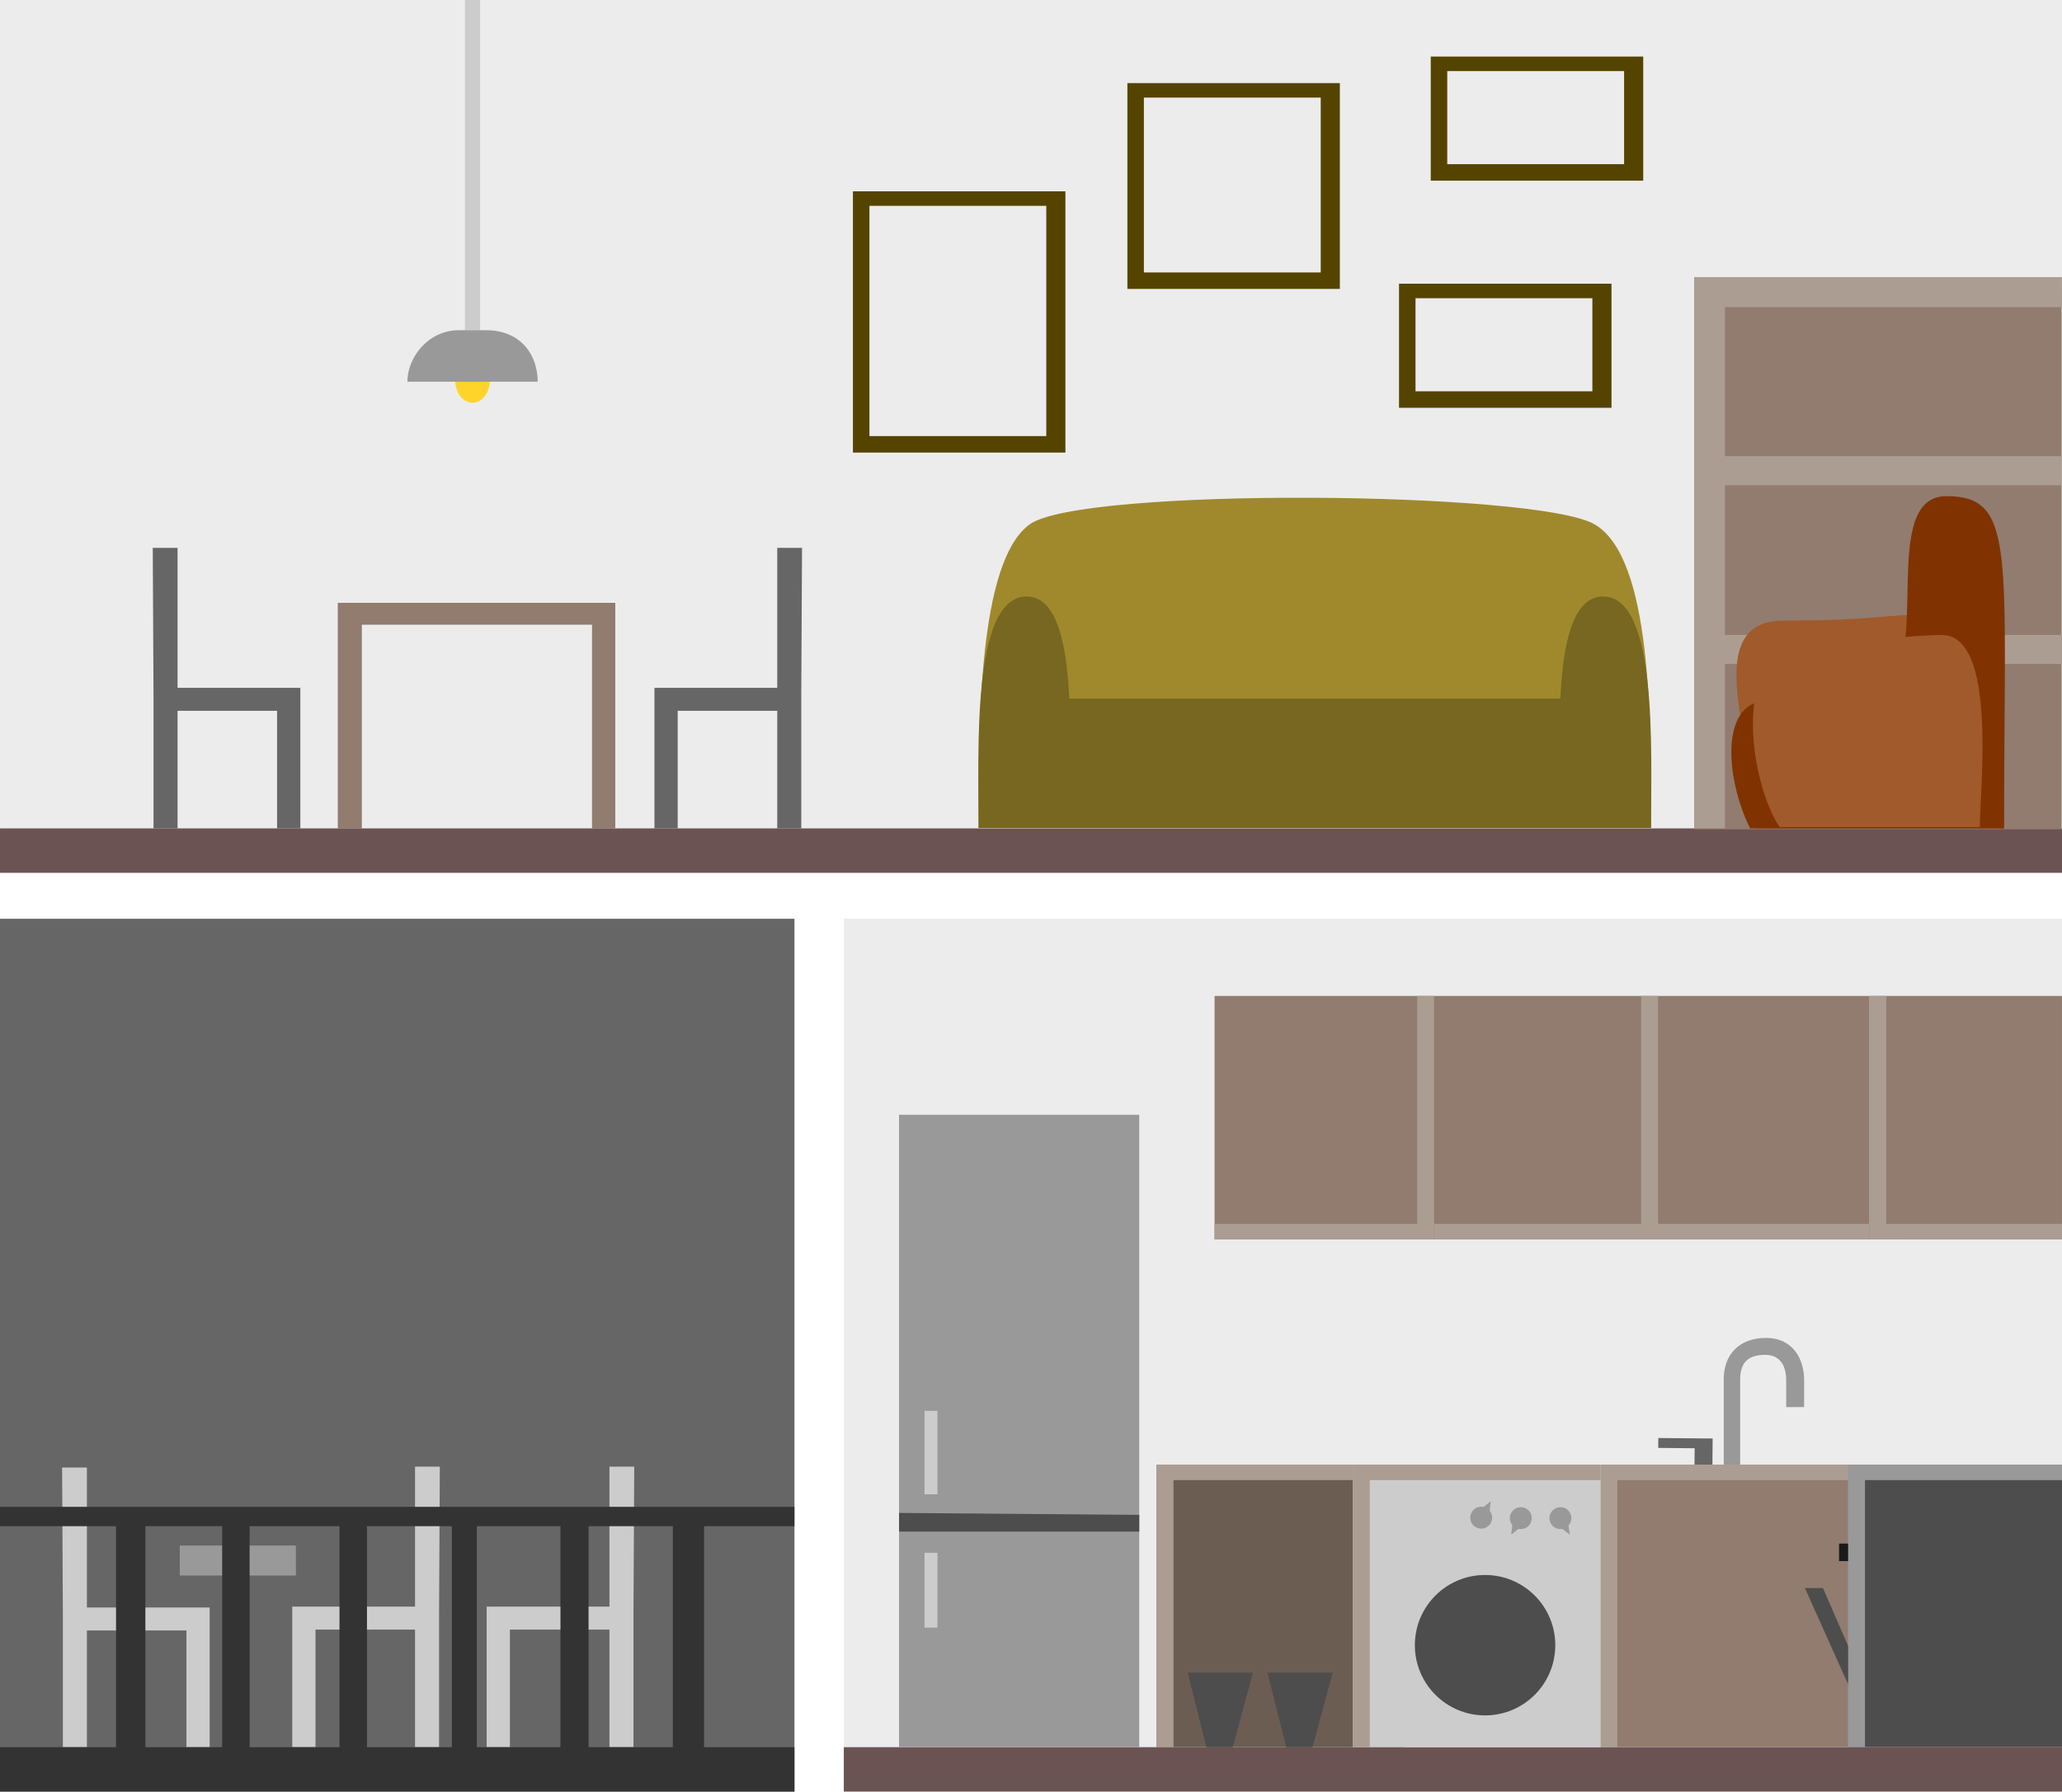
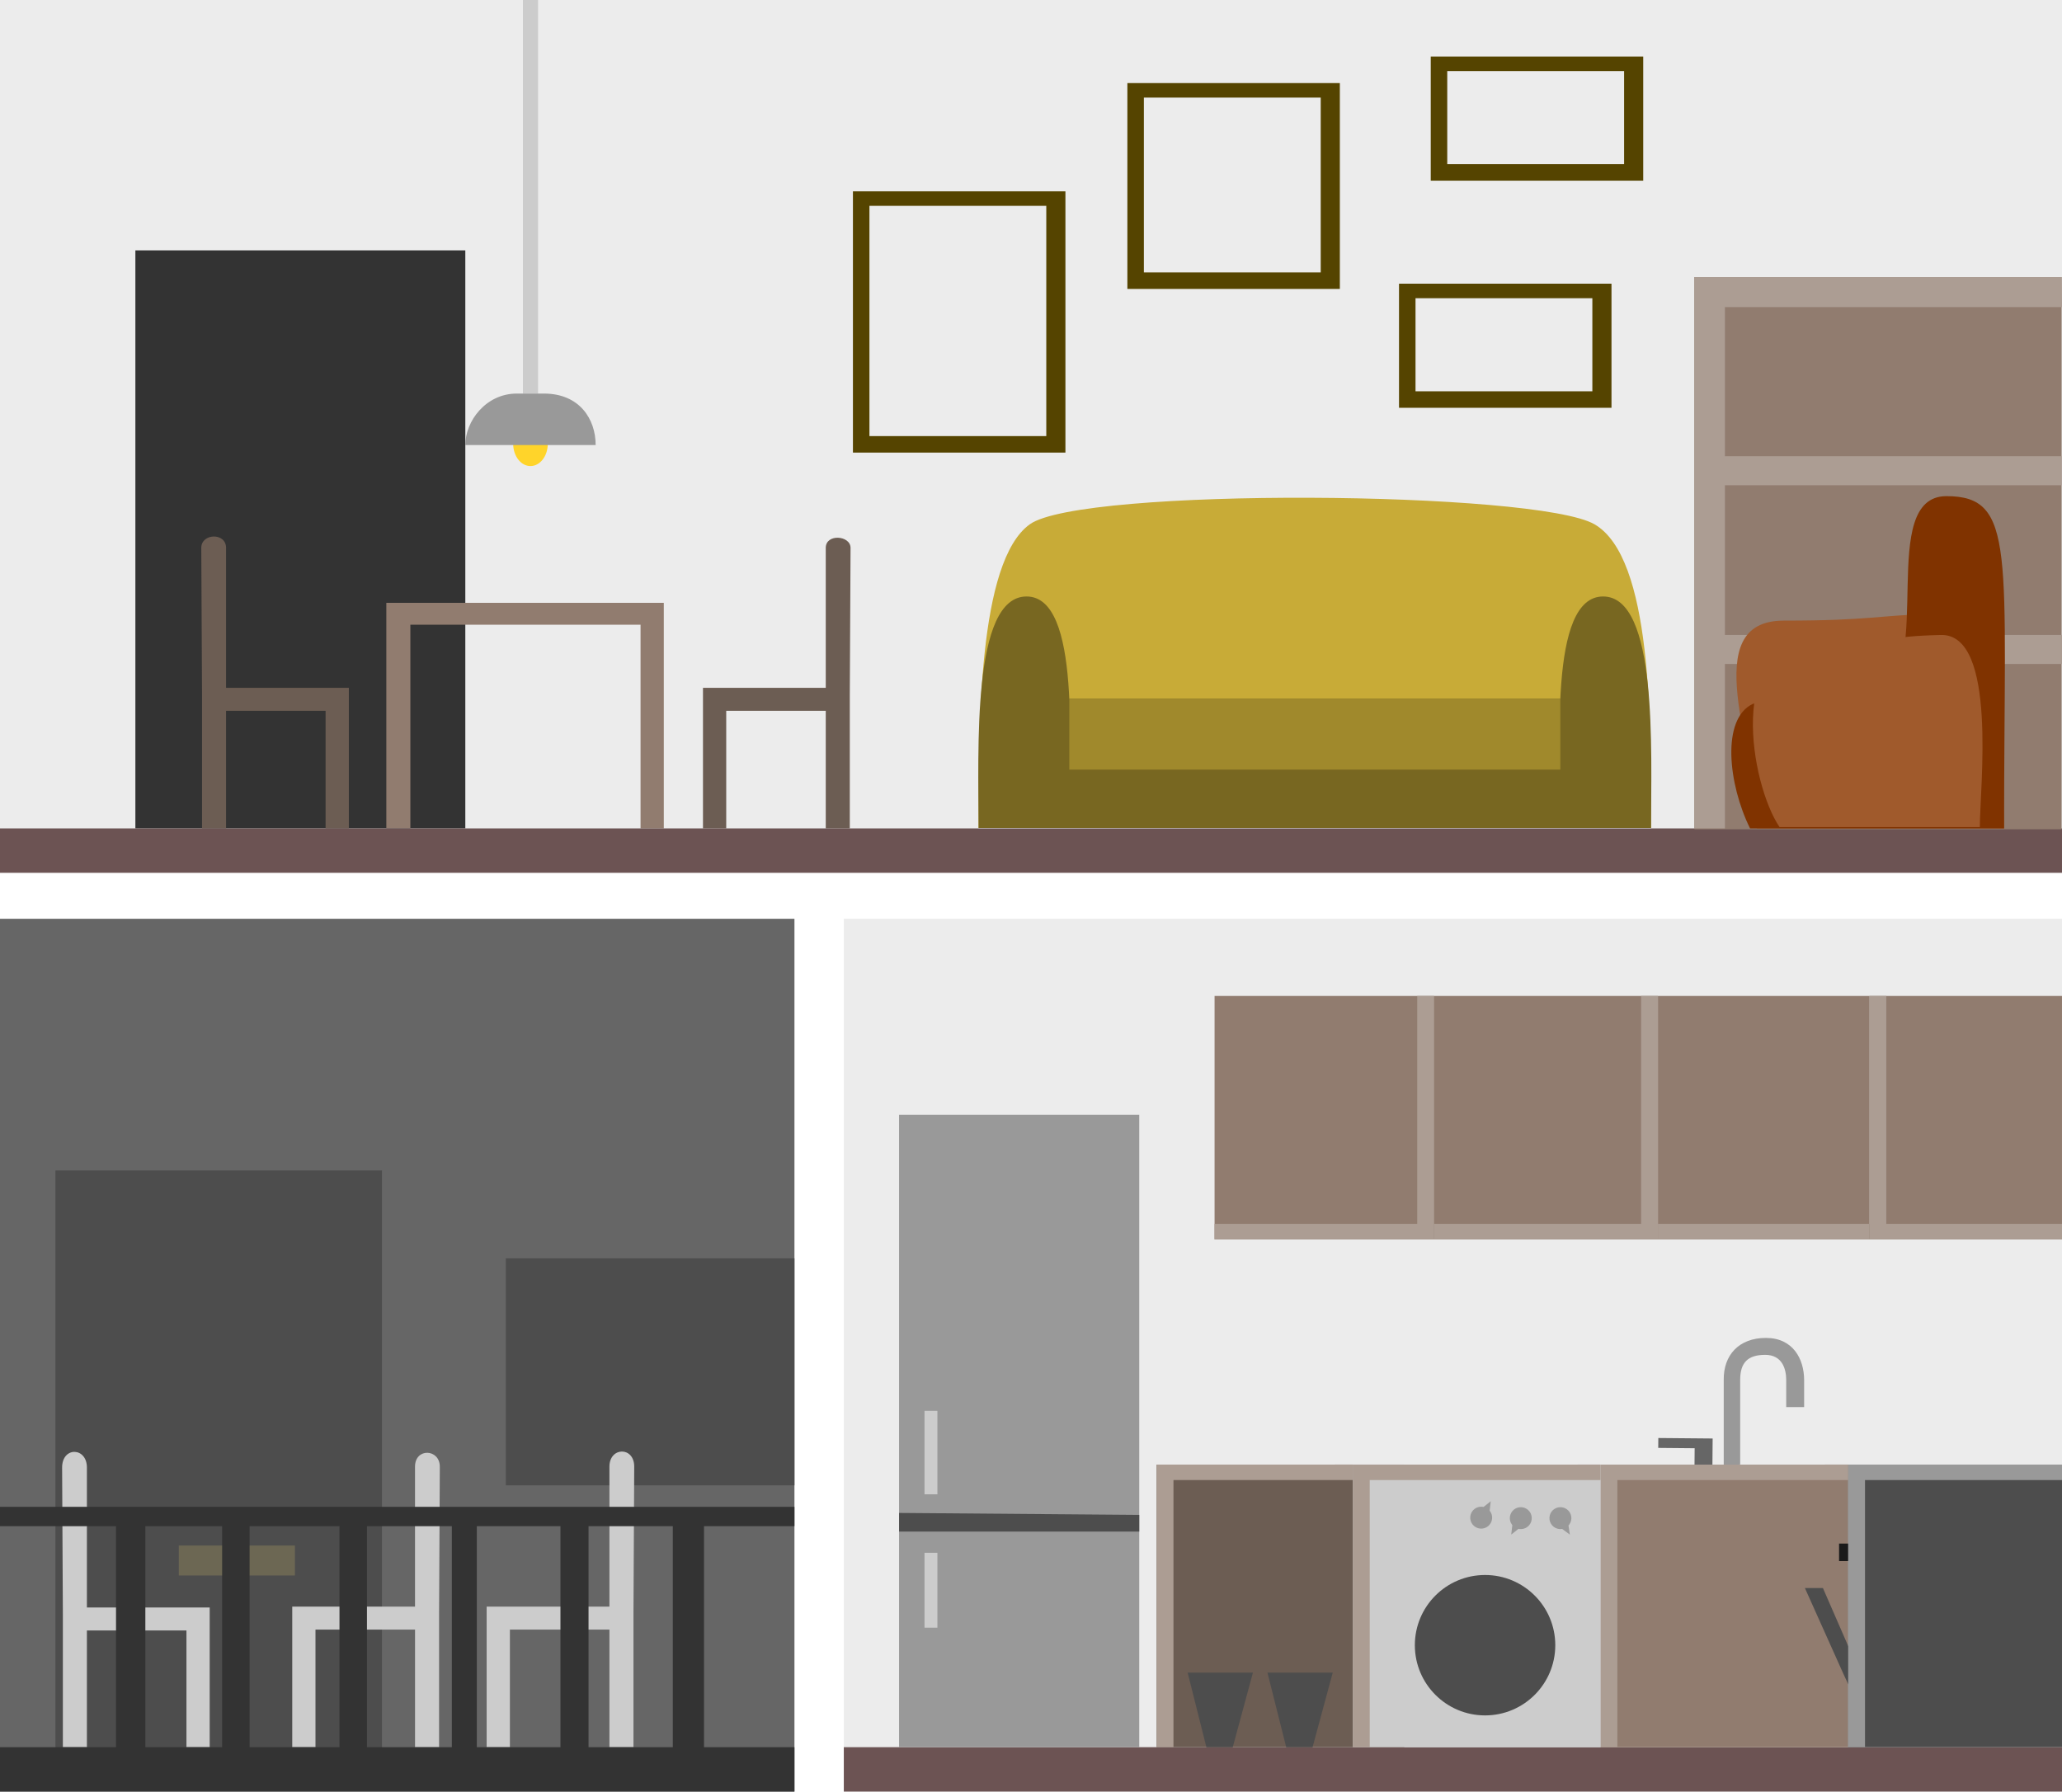
<svg xmlns="http://www.w3.org/2000/svg" width="463.933" height="403.157" viewBox="0 0 122.749 106.669" version="1.1" id="svg8">
  <defs id="defs2" />
-   <g id="layer2" style="display:inline" transform="translate(-3.4144,-7.217529)" />
  <g id="layer1" transform="translate(-3.4144,-7.217521)">
    <g transform="matrix(1.152466,0,0,1.152466,-78.9707,3.326696)" id="g1691-94-2" />
-     <g id="g10082" transform="translate(-505.4613,-27.74467)">
-       <rect y="89.665" x="508.876" height="51.965" width="47.293" id="rect1325-0-3" style="display:inline;opacity:1;fill:#666666;fill-opacity:1;stroke:none;stroke-width:0.618;stroke-miterlimit:4;stroke-dasharray:none;stroke-opacity:1" transform="translate(0,-8.392334e-6)" />
-       <path id="path1372-5-5-0-9" d="m 535.013,131.063 v 7.925 0 h -1.431 v -7.002 h -5.925 v 7.002 h -1.384 v -8.371 h 7.309 v -8.332 h 1.476 z" style="fill:#cccccc;fill-opacity:1;stroke:none;stroke-width:0.165px;stroke-linecap:butt;stroke-linejoin:miter;stroke-opacity:1" />
-       <path id="path1372-5-5-0" d="m 512.618,131.116 v 7.872 0 h 1.431 v -6.95 h 5.925 v 6.95 h 1.384 v -8.318 h -7.309 v -8.332 h -1.476 z" style="fill:#cccccc;fill-opacity:1;stroke:none;stroke-width:0.165px;stroke-linecap:butt;stroke-linejoin:miter;stroke-opacity:1" />
-       <path id="path1372-5-5-0-9-2" d="m 546.586,131.063 v 7.925 0 h -1.431 v -7.002 h -5.925 v 7.002 h -1.384 v -8.371 h 7.309 v -8.332 h 1.476 z" style="fill:#cccccc;fill-opacity:1;stroke:none;stroke-width:0.165px;stroke-linecap:butt;stroke-linejoin:miter;stroke-opacity:1" />
-       <rect y="126.982" x="519.576" height="1.784" width="6.912" id="rect2433" style="opacity:1;fill:#999999;fill-opacity:1;stroke:none;stroke-width:0.846;stroke-miterlimit:4;stroke-dasharray:none;stroke-opacity:1" />
-       <path id="path2410" d="m 508.876,124.678 v 1.152 h 6.907 l -2e-5,13.158 h -6.907 l 5e-5,2.643 h 47.293 l -5e-5,-2.643 h -5.383 l 2e-5,-13.158 h 5.383 v -1.152 z m 8.653,1.152 h 4.571 l -2e-5,13.158 h -4.571 z m 6.206,0 h 5.351 l -2e-5,13.158 h -5.351 z m 13.526,0 h 4.979 l -3e-5,13.158 h -4.979 z m -6.54,0 h 5.053 l -2e-5,13.158 h -5.053 z m 13.191,0 h 5.016 l -2e-5,13.158 h -5.016 z" style="fill:#333333;stroke:none;stroke-width:0.21px;stroke-linecap:butt;stroke-linejoin:miter;stroke-opacity:1" />
+     <rect style="display:inline;opacity:1;fill:#666666;fill-opacity:1;stroke:none;stroke-width:0.618;stroke-miterlimit:4;stroke-dasharray:none;stroke-opacity:1" id="rect1325-0-3" width="47.293" height="51.965" x="3.414" y="61.921" />
+     <rect style="opacity:1;fill:#4d4d4d;fill-opacity:1;stroke:none;stroke-width:0.624;stroke-miterlimit:4;stroke-dasharray:none;stroke-opacity:1" id="rect909-6-7" width="17.181" height="13.518" x="33.527" y="82.137" />
+     <rect style="opacity:1;fill:#4d4d4d;fill-opacity:1;stroke:none;stroke-width:1.06;stroke-miterlimit:4;stroke-dasharray:none;stroke-opacity:1" id="rect909-6" width="19.439" height="34.416" x="6.714" y="76.906" />
+     <path style="fill:#cccccc;fill-opacity:1;stroke:none;stroke-width:0.165px;stroke-linecap:butt;stroke-linejoin:miter;stroke-opacity:1" d="m 29.552,103.318 v 7.925 0 h -1.431 v -7.002 H 22.195 v 7.002 h -1.384 v -8.371 h 7.309 v -8.332 c 0,-1.135 1.476,-1.065 1.476,0 z" id="path1372-5-5-0-9" />
+     <path style="fill:#cccccc;fill-opacity:1;stroke:none;stroke-width:0.165px;stroke-linecap:butt;stroke-linejoin:miter;stroke-opacity:1" d="m 7.157,103.371 v 7.872 0 h 1.431 v -6.95 h 5.925 v 6.95 h 1.384 v -8.318 H 8.588 v -8.332 c 0,-1.223 -1.476,-1.262 -1.476,0 z" id="path1372-5-5-0" />
+     <path style="fill:#cccccc;fill-opacity:1;stroke:none;stroke-width:0.165px;stroke-linecap:butt;stroke-linejoin:miter;stroke-opacity:1" d="m 41.124,103.318 v 7.925 0 H 39.693 v -7.002 h -5.925 v 7.002 h -1.384 v -8.371 H 39.693 v -8.332 c 0,-1.182 1.476,-1.216 1.476,0 z" id="path1372-5-5-0-9-2" />
+     <rect style="opacity:1;fill:#6c6753;fill-opacity:1;stroke:none;stroke-width:0.846;stroke-miterlimit:4;stroke-dasharray:none;stroke-opacity:1" id="rect2433" width="6.912" height="1.784" x="14.059" y="99.237" />
+     <path style="fill:#333333;stroke:none;stroke-width:0.21px;stroke-linecap:butt;stroke-linejoin:miter;stroke-opacity:1" d="m 3.414,96.933 v 1.152 h 6.907 l -2e-5,13.158 H 3.414 l 5e-5,2.643 h 47.293 l -5e-5,-2.643 h -5.383 l 2e-5,-13.158 h 5.383 v -1.152 z m 8.653,1.152 h 4.571 l -2e-5,13.158 h -4.571 z m 6.206,0 h 5.351 l -2e-5,13.158 h -5.351 z m 13.526,0 h 4.979 l -3e-5,13.158 h -4.979 z m -6.54,0 h 5.053 l -2e-5,13.158 h -5.053 z m 13.191,0 h 5.016 l -2e-5,13.158 h -5.016 z" id="path2410" />
+     <rect style="display:inline;opacity:1;fill:#ececec;fill-opacity:1;stroke:none;stroke-width:0.766;stroke-miterlimit:4;stroke-dasharray:none;stroke-opacity:1" id="rect1325" width="72.518" height="51.965" x="53.646" y="61.921" />
+     <path style="opacity:1;fill:#6c5353;fill-opacity:1;stroke:none;stroke-width:0.846;stroke-miterlimit:4;stroke-dasharray:none;stroke-opacity:1" d="m 53.646,111.243 h 72.518 l 3e-5,2.643 h -72.518 z" id="rect2435" />
+     <path id="path1454" d="m 105.352,94.566 0.015,-1.702 -3.234,-0.029 -0.006,0.589 2.169,0.02 -0.01,1.113 z" style="fill:#666666;fill-opacity:1;stroke:none;stroke-width:0.165px;stroke-linecap:butt;stroke-linejoin:miter;stroke-opacity:1" />
+     <path style="fill:#999999;fill-opacity:1;stroke:none;stroke-width:0.165px;stroke-linecap:butt;stroke-linejoin:miter;stroke-opacity:1" d="M 71.233,111.243 V 73.589 H 56.935 v 37.654 z" id="path1588" />
+     <path style="opacity:1;fill:#6c5d53;fill-opacity:1;stroke:none;stroke-width:0.665;stroke-miterlimit:4;stroke-dasharray:none;stroke-opacity:1" d="m 72.269,94.418 v 16.825 H 87.01 V 94.418 Z" id="rect1327-3-6-7-3" />
+     <path style="opacity:1;fill:#917c6f;fill-opacity:1;stroke:none;stroke-width:0.665;stroke-miterlimit:4;stroke-dasharray:none;stroke-opacity:1" d="m 98.694,94.418 v 16.825 h 14.741 V 94.418 Z" id="rect1327-3-6" />
+     <path style="opacity:1;fill:#1a1a1a;fill-opacity:1;stroke:none;stroke-width:0.665;stroke-miterlimit:4;stroke-dasharray:none;stroke-opacity:1" d="m 112.892,99.12 h 1.085 v 1.043 h -1.085 z" id="rect1333" />
+     <path style="opacity:1;fill:#4d4d4d;fill-opacity:1;stroke:none;stroke-width:0.665;stroke-miterlimit:4;stroke-dasharray:none;stroke-opacity:1" d="m 113.435,94.418 v 11.924 1.475 3.425 h 12.729 V 94.418 Z" id="rect1327-3" />
+     <path style="fill:#ac9d93;fill-opacity:1;stroke:none;stroke-width:0.165px;stroke-linecap:butt;stroke-linejoin:miter;stroke-opacity:1" d="m 98.694,94.418 v 16.825 0 h 1.001 V 95.34 h 13.741 v -0.923 z" id="path1372" />
+     <path style="opacity:1;fill:#cccccc;fill-opacity:1;stroke:none;stroke-width:0.665;stroke-miterlimit:4;stroke-dasharray:none;stroke-opacity:1" d="m 83.952,94.418 v 16.825 H 98.694 V 94.418 Z" id="rect1327-3-6-7" />
+     <path style="fill:#ac9d93;fill-opacity:1;stroke:none;stroke-width:0.165px;stroke-linecap:butt;stroke-linejoin:miter;stroke-opacity:1" d="m 83.952,94.418 v 16.825 0 h 1.001 V 95.34 h 13.741 v -0.923 z" id="path1372-5" />
+     <path style="fill:#ac9d93;stroke:none;stroke-width:0.165px;stroke-linecap:butt;stroke-linejoin:miter;stroke-opacity:1" d="m 72.269,94.418 v 16.825 0 h 1.001 V 95.34 h 10.683 v -0.923 z" id="path1372-5-5" />
+     <path style="fill:#999999;fill-opacity:1;stroke:none;stroke-width:0.165px;stroke-linecap:butt;stroke-linejoin:miter;stroke-opacity:1" d="m 106.027,94.418 v -5.029 c -0.026,-1.489 0.903,-2.513 2.513,-2.513 1.61,0 2.273,1.255 2.273,2.511 v 1.609 h -1.067 v -1.624 c 0,-0.609 -0.217,-1.488 -1.25,-1.488 -1.034,0 -1.49,0.46 -1.49,1.49 v 5.043 z" id="path1437" />
+     <path style="fill:#4d4d4d;fill-opacity:1;stroke:none;stroke-width:0.165px;stroke-linecap:butt;stroke-linejoin:miter;stroke-opacity:1" d="m 75.23,111.243 h 1.57 l 1.2,-4.437 h -3.886 z" id="path1590" />
+     <path style="fill:#4d4d4d;fill-opacity:1;stroke:none;stroke-width:0.165px;stroke-linecap:butt;stroke-linejoin:miter;stroke-opacity:1" d="m 79.981,111.243 h 1.57 l 1.2,-4.437 h -3.886 z" id="path1590-7" />
+     <path style="fill:#4d4d4d;fill-opacity:1;stroke:none;stroke-width:0.165px;stroke-linecap:butt;stroke-linejoin:miter;stroke-opacity:1" d="m 56.935,97.296 v 1.11 h 14.299 v -0.994 z" id="path1624" />
+     <path style="fill:#cccccc;fill-opacity:1;stroke:none;stroke-width:0.165px;stroke-linecap:butt;stroke-linejoin:miter;stroke-opacity:1" d="m 58.449,91.217 v 4.969 h 0.769 v -4.969 z" id="path1624-6" />
+     <path style="fill:#cccccc;fill-opacity:1;stroke:none;stroke-width:0.165px;stroke-linecap:butt;stroke-linejoin:miter;stroke-opacity:1" d="m 58.449,99.67 v 4.458 h 0.769 v -4.458 z" id="path1624-6-1" />
+     <path style="opacity:1;fill:#4d4d4d;fill-opacity:1;stroke:none;stroke-width:0.13;stroke-miterlimit:4;stroke-dasharray:none;stroke-opacity:1" d="m 110.858,101.767 2.283,5.09 0.351,0.755 0.815,1.753 0.777,-0.361 -3.153,-7.237 z" id="rect1327-3-4" />
+     <path style="fill:#999999;fill-opacity:1;stroke:none;stroke-width:0.165px;stroke-linecap:butt;stroke-linejoin:miter;stroke-opacity:1" d="m 113.435,94.418 v 16.825 0 h 1.001 V 95.34 h 11.728 v -0.923 z" id="path1372-6" />
+     <path style="opacity:1;fill:#917c6f;fill-opacity:1;stroke:none;stroke-width:0.665;stroke-miterlimit:4;stroke-dasharray:none;stroke-opacity:1" d="M 88.781,81.007 V 66.515 H 75.717 V 81.007 Z" id="rect1327-3-6-7-9" />
+     <path style="fill:#ac9d93;fill-opacity:1;stroke:none;stroke-width:0.165px;stroke-linecap:butt;stroke-linejoin:miter;stroke-opacity:1" d="m 88.781,81.007 v -14.492 0 H 87.781 V 80.084 h -12.063 v 0.923 z" id="path1372-5-4" />
+     <path style="opacity:1;fill:#917c6f;fill-opacity:1;stroke:none;stroke-width:0.665;stroke-miterlimit:4;stroke-dasharray:none;stroke-opacity:1" d="M 102.11,81.007 V 66.515 H 88.781 V 81.007 Z" id="rect1327-3-6-7-9-6" />
+     <path style="fill:#ac9d93;fill-opacity:1;stroke:none;stroke-width:0.165px;stroke-linecap:butt;stroke-linejoin:miter;stroke-opacity:1" d="m 102.11,81.007 v -14.492 0 h -1.001 V 80.084 H 88.781 v 0.923 z" id="path1372-5-4-9" />
+     <path style="opacity:1;fill:#917c6f;fill-opacity:1;stroke:none;stroke-width:0.665;stroke-miterlimit:4;stroke-dasharray:none;stroke-opacity:1" d="M 114.703,81.007 V 66.515 H 102.11 V 81.007 Z" id="rect1327-3-6-7-9-2" />
+     <path style="fill:#ac9d93;fill-opacity:1;stroke:none;stroke-width:0.165px;stroke-linecap:butt;stroke-linejoin:miter;stroke-opacity:1" d="M 116.851,81.007 V 80.084 H 102.11 V 81.007 Z" id="path1372-5-4-2" />
+     <path style="opacity:1;fill:#917c6f;fill-opacity:1;stroke:none;stroke-width:0.665;stroke-miterlimit:4;stroke-dasharray:none;stroke-opacity:1" d="M 114.703,81.007 V 66.515 h 11.46 V 81.007 Z" id="rect1327-3-6-7-9-7" />
+     <path style="fill:#ac9d93;fill-opacity:1;stroke:none;stroke-width:0.165px;stroke-linecap:butt;stroke-linejoin:miter;stroke-opacity:1" d="m 114.703,81.007 v -14.492 0 h 1.001 V 80.084 h 10.46 v 0.923 z" id="path1372-5-4-5" />
+     <circle style="opacity:1;fill:#4d4d4d;fill-opacity:1;stroke:none;stroke-width:1.065;stroke-miterlimit:4;stroke-dasharray:none;stroke-opacity:1" id="path9990" cx="91.819" cy="105.171" r="4.18" />
+     <g id="g10019" transform="rotate(-150.8863,342.3116,176.7775)" style="fill:#999999;fill-opacity:1">
+       <circle r="0.653" cy="125.105" cx="597.818" id="path9994" style="opacity:1;fill:#999999;fill-opacity:1;stroke:none;stroke-width:1.065;stroke-miterlimit:4;stroke-dasharray:none;stroke-opacity:1" />
+       <path id="path9996" d="m 597.63,124.48 0.209,-0.507 0.218,0.525 -0.199,0.487 z" style="fill:#999999;fill-opacity:1;stroke:none;stroke-width:0.265px;stroke-linecap:butt;stroke-linejoin:miter;stroke-opacity:1" />
    </g>
-     <g id="g10123" transform="translate(-505.4613,-27.74467)">
-       <rect y="89.665" x="559.107" height="51.965" width="72.518" id="rect1325" style="display:inline;opacity:1;fill:#ececec;fill-opacity:1;stroke:none;stroke-width:0.766;stroke-miterlimit:4;stroke-dasharray:none;stroke-opacity:1" transform="translate(0,-8.392334e-6)" />
-       <path id="rect2435" d="m 559.107,138.988 h 72.518 l 3e-5,2.643 h -72.518 z" style="opacity:1;fill:#6c5353;fill-opacity:1;stroke:none;stroke-width:0.846;stroke-miterlimit:4;stroke-dasharray:none;stroke-opacity:1" />
-       <path style="fill:#666666;fill-opacity:1;stroke:none;stroke-width:0.165px;stroke-linecap:butt;stroke-linejoin:miter;stroke-opacity:1" d="m 610.813,122.311 0.015,-1.702 -3.234,-0.029 -0.006,0.589 2.169,0.02 -0.01,1.113 z" id="path1454" />
-       <path id="path1588" d="m 576.694,138.988 v -37.654 h -14.299 v 37.654 z" style="fill:#999999;fill-opacity:1;stroke:none;stroke-width:0.165px;stroke-linecap:butt;stroke-linejoin:miter;stroke-opacity:1" />
-       <path id="rect1327-3-6-7-3" d="m 577.731,122.163 v 16.825 h 14.741 v -16.825 z" style="opacity:1;fill:#6c5d53;fill-opacity:1;stroke:none;stroke-width:0.665;stroke-miterlimit:4;stroke-dasharray:none;stroke-opacity:1" />
-       <path id="rect1327-3-6" d="m 604.155,122.163 v 16.825 h 14.741 v -16.825 z" style="opacity:1;fill:#917c6f;fill-opacity:1;stroke:none;stroke-width:0.665;stroke-miterlimit:4;stroke-dasharray:none;stroke-opacity:1" />
-       <path id="rect1333" d="m 618.354,126.865 h 1.085 v 1.043 h -1.085 z" style="opacity:1;fill:#1a1a1a;fill-opacity:1;stroke:none;stroke-width:0.665;stroke-miterlimit:4;stroke-dasharray:none;stroke-opacity:1" />
-       <path id="rect1327-3" d="m 618.896,122.163 v 11.924 1.475 3.425 h 12.729 v -16.825 z" style="opacity:1;fill:#4d4d4d;fill-opacity:1;stroke:none;stroke-width:0.665;stroke-miterlimit:4;stroke-dasharray:none;stroke-opacity:1" />
-       <path id="path1372" d="m 604.155,122.163 v 16.825 0 h 1.001 v -15.902 h 13.741 v -0.923 z" style="fill:#ac9d93;fill-opacity:1;stroke:none;stroke-width:0.165px;stroke-linecap:butt;stroke-linejoin:miter;stroke-opacity:1" />
-       <path id="rect1327-3-6-7" d="m 589.414,122.163 v 16.825 h 14.741 v -16.825 z" style="opacity:1;fill:#cccccc;fill-opacity:1;stroke:none;stroke-width:0.665;stroke-miterlimit:4;stroke-dasharray:none;stroke-opacity:1" />
-       <path id="path1372-5" d="m 589.414,122.163 v 16.825 0 h 1.001 v -15.902 h 13.741 v -0.923 z" style="fill:#ac9d93;fill-opacity:1;stroke:none;stroke-width:0.165px;stroke-linecap:butt;stroke-linejoin:miter;stroke-opacity:1" />
-       <path id="path1372-5-5" d="m 577.731,122.163 v 16.825 0 h 1.001 v -15.902 h 10.683 v -0.923 z" style="fill:#ac9d93;stroke:none;stroke-width:0.165px;stroke-linecap:butt;stroke-linejoin:miter;stroke-opacity:1" />
-       <path id="path1437" d="m 611.488,122.163 v -5.029 c -0.026,-1.489 0.903,-2.513 2.513,-2.513 1.61,0 2.273,1.255 2.273,2.511 v 1.609 h -1.067 v -1.624 c 0,-0.609 -0.217,-1.488 -1.25,-1.488 -1.034,0 -1.49,0.46 -1.49,1.49 v 5.043 z" style="fill:#999999;fill-opacity:1;stroke:none;stroke-width:0.165px;stroke-linecap:butt;stroke-linejoin:miter;stroke-opacity:1" />
-       <path id="path1590" d="m 580.691,138.988 h 1.57 l 1.2,-4.437 h -3.886 z" style="fill:#4d4d4d;fill-opacity:1;stroke:none;stroke-width:0.165px;stroke-linecap:butt;stroke-linejoin:miter;stroke-opacity:1" />
-       <path id="path1590-7" d="m 585.442,138.988 h 1.57 l 1.2,-4.437 h -3.886 z" style="fill:#4d4d4d;fill-opacity:1;stroke:none;stroke-width:0.165px;stroke-linecap:butt;stroke-linejoin:miter;stroke-opacity:1" />
-       <path id="path1624" d="m 562.396,125.041 v 1.11 h 14.299 v -0.994 z" style="fill:#4d4d4d;fill-opacity:1;stroke:none;stroke-width:0.165px;stroke-linecap:butt;stroke-linejoin:miter;stroke-opacity:1" />
-       <path id="path1624-6" d="m 563.911,118.962 v 4.969 h 0.769 v -4.969 z" style="fill:#cccccc;fill-opacity:1;stroke:none;stroke-width:0.165px;stroke-linecap:butt;stroke-linejoin:miter;stroke-opacity:1" />
-       <path id="path1624-6-1" d="m 563.911,127.414 v 4.458 h 0.769 v -4.458 z" style="fill:#cccccc;fill-opacity:1;stroke:none;stroke-width:0.165px;stroke-linecap:butt;stroke-linejoin:miter;stroke-opacity:1" />
-       <path id="rect1327-3-4" d="m 616.32,129.511 2.283,5.09 0.351,0.755 0.815,1.753 0.777,-0.361 -3.153,-7.237 z" style="opacity:1;fill:#4d4d4d;fill-opacity:1;stroke:none;stroke-width:0.13;stroke-miterlimit:4;stroke-dasharray:none;stroke-opacity:1" />
-       <path id="path1372-6" d="m 618.896,122.163 v 16.825 0 h 1.001 v -15.902 h 11.728 v -0.923 z" style="fill:#999999;fill-opacity:1;stroke:none;stroke-width:0.165px;stroke-linecap:butt;stroke-linejoin:miter;stroke-opacity:1" />
-       <path id="rect1327-3-6-7-9" d="M 594.242,108.752 V 94.26 h -13.064 v 14.492 z" style="opacity:1;fill:#917c6f;fill-opacity:1;stroke:none;stroke-width:0.665;stroke-miterlimit:4;stroke-dasharray:none;stroke-opacity:1" />
-       <path id="path1372-5-4" d="m 594.242,108.752 v -14.492 0 h -1.001 v 13.569 h -12.063 v 0.923 z" style="fill:#ac9d93;fill-opacity:1;stroke:none;stroke-width:0.165px;stroke-linecap:butt;stroke-linejoin:miter;stroke-opacity:1" />
-       <path id="rect1327-3-6-7-9-6" d="M 607.571,108.752 V 94.26 h -13.329 v 14.492 z" style="opacity:1;fill:#917c6f;fill-opacity:1;stroke:none;stroke-width:0.665;stroke-miterlimit:4;stroke-dasharray:none;stroke-opacity:1" />
-       <path id="path1372-5-4-9" d="m 607.571,108.752 v -14.492 0 h -1.001 v 13.569 h -12.328 v 0.923 z" style="fill:#ac9d93;fill-opacity:1;stroke:none;stroke-width:0.165px;stroke-linecap:butt;stroke-linejoin:miter;stroke-opacity:1" />
-       <path id="rect1327-3-6-7-9-2" d="M 620.164,108.752 V 94.26 h -12.593 v 14.492 z" style="opacity:1;fill:#917c6f;fill-opacity:1;stroke:none;stroke-width:0.665;stroke-miterlimit:4;stroke-dasharray:none;stroke-opacity:1" />
-       <path id="path1372-5-4-2" d="m 622.312,108.752 v -0.923 h -14.741 v 0.923 z" style="fill:#ac9d93;fill-opacity:1;stroke:none;stroke-width:0.165px;stroke-linecap:butt;stroke-linejoin:miter;stroke-opacity:1" />
-       <path id="rect1327-3-6-7-9-7" d="M 620.164,108.752 V 94.26 h 11.46 v 14.492 z" style="opacity:1;fill:#917c6f;fill-opacity:1;stroke:none;stroke-width:0.665;stroke-miterlimit:4;stroke-dasharray:none;stroke-opacity:1" />
-       <path id="path1372-5-4-5" d="m 620.164,108.752 v -14.492 0 h 1.001 v 13.569 h 10.46 v 0.923 z" style="fill:#ac9d93;fill-opacity:1;stroke:none;stroke-width:0.165px;stroke-linecap:butt;stroke-linejoin:miter;stroke-opacity:1" />
-       <circle r="4.18" cy="132.915" cx="597.281" id="path9990" style="opacity:1;fill:#4d4d4d;fill-opacity:1;stroke:none;stroke-width:1.065;stroke-miterlimit:4;stroke-dasharray:none;stroke-opacity:1" />
-       <g style="fill:#999999;fill-opacity:1" transform="rotate(-150.8863,598.6445,125.0216)" id="g10019">
-         <circle style="opacity:1;fill:#999999;fill-opacity:1;stroke:none;stroke-width:1.065;stroke-miterlimit:4;stroke-dasharray:none;stroke-opacity:1" id="path9994" cx="597.818" cy="125.105" r="0.653" />
-         <path style="fill:#999999;fill-opacity:1;stroke:none;stroke-width:0.265px;stroke-linecap:butt;stroke-linejoin:miter;stroke-opacity:1" d="m 597.63,124.48 0.209,-0.507 0.218,0.525 -0.199,0.487 z" id="path9996" />
-       </g>
-       <g style="fill:#999999;fill-opacity:1" transform="rotate(29.11371,597.0153,123.7339)" id="g10019-0">
-         <circle style="opacity:1;fill:#999999;fill-opacity:1;stroke:none;stroke-width:1.065;stroke-miterlimit:4;stroke-dasharray:none;stroke-opacity:1" id="path9994-4" cx="597.818" cy="125.105" r="0.653" />
-         <path style="fill:#999999;fill-opacity:1;stroke:none;stroke-width:0.265px;stroke-linecap:butt;stroke-linejoin:miter;stroke-opacity:1" d="m 597.63,124.48 0.209,-0.507 0.218,0.525 -0.199,0.487 z" id="path9996-8" />
-       </g>
-       <g style="fill:#999999;fill-opacity:1" transform="rotate(149.1137,599.7577,125.7728)" id="g10019-04">
-         <circle style="opacity:1;fill:#999999;fill-opacity:1;stroke:none;stroke-width:1.065;stroke-miterlimit:4;stroke-dasharray:none;stroke-opacity:1" id="path9994-2" cx="597.818" cy="125.105" r="0.653" />
-         <path style="fill:#999999;fill-opacity:1;stroke:none;stroke-width:0.265px;stroke-linecap:butt;stroke-linejoin:miter;stroke-opacity:1" d="m 597.63,124.48 0.209,-0.507 0.218,0.525 -0.199,0.487 z" id="path9996-9" />
-       </g>
+     <g id="g10019-0" transform="rotate(29.11371,397.7063,-863.3902)" style="fill:#999999;fill-opacity:1">
+       <circle r="0.653" cy="125.105" cx="597.818" id="path9994-4" style="opacity:1;fill:#999999;fill-opacity:1;stroke:none;stroke-width:1.065;stroke-miterlimit:4;stroke-dasharray:none;stroke-opacity:1" />
+       <path id="path9996-8" d="m 597.63,124.48 0.209,-0.507 0.218,0.525 -0.199,0.487 z" style="fill:#999999;fill-opacity:1;stroke:none;stroke-width:0.265px;stroke-linecap:butt;stroke-linejoin:miter;stroke-opacity:1" />
    </g>
-     <g id="g10073" transform="translate(-505.4613,-27.6544)">
-       <rect y="34.872" x="508.876" height="51.965" width="122.749" id="rect1325-0" style="display:inline;opacity:1;fill:#ececec;fill-opacity:1;stroke:none;stroke-width:0.996;stroke-miterlimit:4;stroke-dasharray:none;stroke-opacity:1" transform="translate(0,-8.392334e-6)" />
-       <path id="path1372-5-5-0-9-1-0" d="m 518.014,76.269 v 7.925 0 h 1.431 v -7.002 h 5.925 v 7.002 h 1.384 v -8.371 h -7.309 v -8.332 h -1.476 z" style="display:inline;fill:#666666;fill-opacity:1;stroke:none;stroke-width:0.165px;stroke-linecap:butt;stroke-linejoin:miter;stroke-opacity:1" />
-       <path id="path1372-5-5-0-9-1-4" d="m 556.575,76.269 v 7.925 0 h -1.431 v -7.002 h -5.925 v 7.002 h -1.384 v -8.371 h 7.309 v -8.332 h 1.476 z" style="display:inline;fill:#666666;fill-opacity:1;stroke:none;stroke-width:0.165px;stroke-linecap:butt;stroke-linejoin:miter;stroke-opacity:1" />
-       <path id="path1372-5-5-0-9-1-0-2" d="m 528.984,70.763 v 13.431 0 h 1.431 V 72.066 h 13.703 v 12.128 h 1.384 v -13.431 z" style="display:inline;fill:#917c6f;fill-opacity:1;stroke:none;stroke-width:0.165px;stroke-linecap:butt;stroke-linejoin:miter;stroke-opacity:1" />
-       <path id="path10159" d="m 536.554,34.872 v 19.661 h 0.901 V 34.872 Z" style="display:inline;fill:#cccccc;fill-opacity:1;stroke:none;stroke-width:0.265px;stroke-linecap:butt;stroke-linejoin:miter;stroke-opacity:1" />
-       <path id="path10163" d="m 538.034,57.523 c 0,0.733 -0.461,1.326 -1.03,1.326 -0.569,-8e-6 -1.03,-0.594 -1.03,-1.326 0,-0.733 0.461,-1.326 1.03,-1.326 0.569,-3e-6 1.03,0.594 1.03,1.326 z" style="display:inline;opacity:1;fill:#ffd42a;fill-opacity:1;stroke:none;stroke-width:1.893;stroke-miterlimit:4;stroke-dasharray:none;stroke-opacity:1" />
-       <path id="path10161" d="m 536.191,54.533 c -1.835,0 -3.066,1.634 -3.066,3.066 h 7.759 c 0,-1.553 -0.963,-3.066 -3.079,-3.066 z" style="display:inline;fill:#999999;fill-opacity:1;stroke:none;stroke-width:0.362px;stroke-linecap:butt;stroke-linejoin:miter;stroke-opacity:1" />
-       <path id="rect2435-5" d="m 508.876,84.194 h 122.749 l 2e-5,2.643 H 508.876 Z" style="opacity:1;fill:#6c5353;fill-opacity:1;stroke:none;stroke-width:1.101;stroke-miterlimit:4;stroke-dasharray:none;stroke-opacity:1" />
-       <path id="rect1327-3-6-7-3-4" d="m 570.177,66.088 c -3.087,2.221 -3.048,12.057 -3.048,18.079 h 40.031 c 0,-6.355 0.07,-16.087 -3.363,-18.079 -3.434,-1.993 -30.533,-2.221 -33.62,0 z" style="opacity:1;fill:#a0892c;fill-opacity:1;stroke:none;stroke-width:0.665;stroke-miterlimit:4;stroke-dasharray:none;stroke-opacity:1" />
-       <path id="rect2487" d="m 571.294,76.467 h 32.122 V 84.168 h -32.122 z" style="opacity:1;fill:#786721;fill-opacity:1;stroke:none;stroke-width:0.846;stroke-miterlimit:4;stroke-dasharray:none;stroke-opacity:1" />
-       <path id="path2470-0" d="m 607.161,84.168 c 0,-4.639 0.415,-13.782 -2.855,-13.782 -3.27,0 -2.523,9.137 -2.527,13.782 z" style="fill:#786721;fill-opacity:1;stroke:none;stroke-width:0.21px;stroke-linecap:butt;stroke-linejoin:miter;stroke-opacity:1" />
-       <path id="path2470-0-5" d="m 567.13,84.168 c 0,-4.639 -0.415,-13.782 2.855,-13.782 3.27,0 2.523,9.137 2.527,13.782 z" style="fill:#786721;fill-opacity:1;stroke:none;stroke-width:0.21px;stroke-linecap:butt;stroke-linejoin:miter;stroke-opacity:1" />
-       <path id="rect1327-3-6-7-9-3" d="M 631.603,84.246 V 51.371 h -21.863 v 32.876 z" style="opacity:1;fill:#917c6f;fill-opacity:1;stroke:none;stroke-width:1.296;stroke-miterlimit:4;stroke-dasharray:none;stroke-opacity:1" />
-       <path style="fill:#ac9d93;fill-opacity:1;stroke:none;stroke-width:1px;stroke-linecap:butt;stroke-linejoin:miter;stroke-opacity:1" d="M 381.221 62.357 L 381.221 186.414 L 388.092 186.414 L 388.092 149.418 L 463.934 149.418 L 463.934 142.885 L 388.092 142.885 L 388.092 109.193 L 463.852 109.193 L 463.852 102.66 L 388.092 102.66 L 388.092 69.107 L 463.934 69.107 L 463.852 62.357 L 381.221 62.357 z " transform="matrix(0.2645833,0,0,0.2645833,508.8757,34.87192)" id="path935-5" />
-       <path id="path2470-0-0" d="m 628.178,84.194 c 0,-2.32 -0.78,-12.856 -4.164,-12.774 -3.384,0.081 -3.726,0.402 -8.949,0.402 -5.223,0 -1.589,7.726 -1.599,12.372 z" style="fill:#a05a2c;fill-opacity:1;stroke:none;stroke-width:0.358px;stroke-linecap:butt;stroke-linejoin:miter;stroke-opacity:1" />
-       <path id="path2470-0-58" d="m 628.178,84.194 c 0,-16.401 0.728,-19.782 -3.43,-19.782 -4.158,0 -0.68,10.154 -3.979,11.832 -2.663,1.183 -6.819,0.188 -7.567,0.547 -1.86,0.891 -1.449,4.771 -0.146,7.403 h 7.398 z" style="fill:#803300;fill-opacity:1;stroke:none;stroke-width:0.302px;stroke-linecap:butt;stroke-linejoin:miter;stroke-opacity:1" />
-       <path id="path2470-0-0-6" d="m 626.734,84.116 c 0,-2.32 1.067,-11.52 -2.317,-11.439 -3.384,0.081 -2.311,0.402 -7.535,0.402 -5.224,2.19e-4 -3.82,8.454 -2.071,11.036 z" style="fill:#a05a2c;fill-opacity:1;stroke:none;stroke-width:0.358px;stroke-linecap:butt;stroke-linejoin:miter;stroke-opacity:1" />
-       <path style="fill:#554400;stroke:none;stroke-width:0.265px;stroke-linecap:butt;stroke-linejoin:miter;stroke-opacity:1" d="m 559.65,46.263 v 15.555 h 12.648 V 46.263 Z m 0.982,0.864 h 10.528 v 13.709 H 560.632 Z" id="path953" />
-       <path style="fill:#554400;stroke:none;stroke-width:0.265px;stroke-linecap:butt;stroke-linejoin:miter;stroke-opacity:1" d="m 575.988,39.819 v 12.255 h 12.648 v -12.255 z m 0.982,0.864 h 10.528 v 10.41 h -10.528 z" id="path953-5" />
-       <path style="fill:#554400;stroke:none;stroke-width:0.265px;stroke-linecap:butt;stroke-linejoin:miter;stroke-opacity:1" d="m 592.158,51.763 v 7.389 h 12.648 v -7.389 z m 0.982,0.864 h 10.528 v 5.543 h -10.528 z" id="path953-5-6" />
-       <path style="fill:#554400;stroke:none;stroke-width:0.265px;stroke-linecap:butt;stroke-linejoin:miter;stroke-opacity:1" d="m 594.047,38.24 v 7.389 h 12.648 v -7.389 z m 0.982,0.864 h 10.528 v 5.543 h -10.528 z" id="path953-5-6-3" />
+     <g id="g10019-04" transform="rotate(149.1137,350.8593,42.08206)" style="fill:#999999;fill-opacity:1">
+       <circle r="0.653" cy="125.105" cx="597.818" id="path9994-2" style="opacity:1;fill:#999999;fill-opacity:1;stroke:none;stroke-width:1.065;stroke-miterlimit:4;stroke-dasharray:none;stroke-opacity:1" />
+       <path id="path9996-9" d="m 597.63,124.48 0.209,-0.507 0.218,0.525 -0.199,0.487 z" style="fill:#999999;fill-opacity:1;stroke:none;stroke-width:0.265px;stroke-linecap:butt;stroke-linejoin:miter;stroke-opacity:1" />
    </g>
+     <rect style="display:inline;opacity:1;fill:#ececec;fill-opacity:1;stroke:none;stroke-width:0.996;stroke-miterlimit:4;stroke-dasharray:none;stroke-opacity:1" id="rect1325-0" width="122.749" height="51.965" x="3.414" y="7.218" />
+     <rect y="22.124" x="11.473" height="34.416" width="19.641" id="rect909" style="opacity:1;fill:#333333;fill-opacity:1;stroke:none;stroke-width:1.065;stroke-miterlimit:4;stroke-dasharray:none;stroke-opacity:1" />
+     <path style="display:inline;fill:#6c5d53;fill-opacity:1;stroke:none;stroke-width:0.165px;stroke-linecap:butt;stroke-linejoin:miter;stroke-opacity:1" d="m 15.441,48.615 v 7.925 0 h 1.431 v -7.002 h 5.925 v 7.002 h 1.384 v -8.371 h -7.309 v -8.332 c 0,-0.927 -1.476,-0.876 -1.476,0 z" id="path1372-5-5-0-9-1-0" />
+     <path style="display:inline;fill:#6c5d53;fill-opacity:1;stroke:none;stroke-width:0.165px;stroke-linecap:butt;stroke-linejoin:miter;stroke-opacity:1" d="m 54.002,48.615 v 7.925 0 h -1.431 v -7.002 h -5.925 v 7.002 h -1.384 v -8.371 h 7.309 v -8.332 c 0,-0.863 1.476,-0.744 1.476,0 z" id="path1372-5-5-0-9-1-4" />
+     <path style="display:inline;fill:#917c6f;fill-opacity:1;stroke:none;stroke-width:0.165px;stroke-linecap:butt;stroke-linejoin:miter;stroke-opacity:1" d="m 26.412,43.109 v 13.431 0 h 1.431 V 44.411 h 13.703 v 12.128 h 1.384 v -13.431 z" id="path1372-5-5-0-9-1-0-2" />
+     <path style="display:inline;fill:#cccccc;fill-opacity:1;stroke:none;stroke-width:0.265px;stroke-linecap:butt;stroke-linejoin:miter;stroke-opacity:1" d="m 34.543,7.218 0,23.432 h 0.901 l 0,-23.432 z" id="path10159" />
+     <path style="display:inline;opacity:1;fill:#ffd42a;fill-opacity:1;stroke:none;stroke-width:1.893;stroke-miterlimit:4;stroke-dasharray:none;stroke-opacity:1" d="m 36.023,33.64 c 0,0.733 -0.461,1.326 -1.03,1.326 -0.569,-8e-6 -1.03,-0.594 -1.03,-1.326 0,-0.733 0.461,-1.326 1.03,-1.326 0.569,-3e-6 1.03,0.594 1.03,1.326 z" id="path10163" />
+     <path style="display:inline;fill:#999999;fill-opacity:1;stroke:none;stroke-width:0.362px;stroke-linecap:butt;stroke-linejoin:miter;stroke-opacity:1" d="m 34.18,30.65 c -1.835,0 -3.066,1.634 -3.066,3.066 h 7.759 c 0,-1.553 -0.963,-3.066 -3.079,-3.066 z" id="path10161" />
+     <path style="opacity:1;fill:#6c5353;fill-opacity:1;stroke:none;stroke-width:1.101;stroke-miterlimit:4;stroke-dasharray:none;stroke-opacity:1" d="m 3.414,56.54 h 122.749 l 2e-5,2.643 H 3.414 Z" id="rect2435-5" />
+     <path style="opacity:1;fill:#c8ab37;fill-opacity:1;stroke:none;stroke-width:0.665;stroke-miterlimit:4;stroke-dasharray:none;stroke-opacity:1" d="m 64.716,38.434 c -3.087,2.221 -3.048,12.057 -3.048,18.079 h 40.031 c 0,-6.355 0.07,-16.087 -3.363,-18.079 -3.434,-1.993 -30.533,-2.221 -33.62,0 z" id="rect1327-3-6-7-3-4" />
+     <path style="opacity:1;fill:#786721;fill-opacity:1;stroke:none;stroke-width:0.846;stroke-miterlimit:4;stroke-dasharray:none;stroke-opacity:1" d="M 65.832,48.813 H 97.954 V 56.513 H 65.832 Z" id="rect2487" />
+     <path style="fill:#786721;fill-opacity:1;stroke:none;stroke-width:0.21px;stroke-linecap:butt;stroke-linejoin:miter;stroke-opacity:1" d="m 101.7,56.513 c 0,-4.639 0.415,-13.782 -2.855,-13.782 -3.27,0 -2.523,9.137 -2.527,13.782 z" id="path2470-0" />
+     <path style="fill:#786721;fill-opacity:1;stroke:none;stroke-width:0.21px;stroke-linecap:butt;stroke-linejoin:miter;stroke-opacity:1" d="m 61.668,56.513 c 0,-4.639 -0.415,-13.782 2.855,-13.782 3.27,0 2.523,9.137 2.527,13.782 z" id="path2470-0-5" />
+     <path style="opacity:1;fill:#917c6f;fill-opacity:1;stroke:none;stroke-width:1.296;stroke-miterlimit:4;stroke-dasharray:none;stroke-opacity:1" d="M 126.142,56.592 V 23.716 h -21.863 v 32.876 z" id="rect1327-3-6-7-9-3" />
+     <path id="path935-5" d="m 104.279,23.716 v 32.823 h 1.818 v -9.789 h 20.066 v -1.729 h -20.066 v -8.914 h 20.045 v -1.729 h -20.045 v -8.877 h 20.066 l -0.022,-1.786 z" style="fill:#ac9d93;fill-opacity:1;stroke:none;stroke-width:0.265px;stroke-linecap:butt;stroke-linejoin:miter;stroke-opacity:1" />
+     <path style="fill:#a05a2c;fill-opacity:1;stroke:none;stroke-width:0.358px;stroke-linecap:butt;stroke-linejoin:miter;stroke-opacity:1" d="m 122.716,56.54 c 0,-2.32 -0.78,-12.856 -4.164,-12.774 -3.384,0.081 -3.726,0.402 -8.949,0.402 -5.223,0 -1.589,7.726 -1.599,12.372 z" id="path2470-0-0" />
+     <path style="fill:#803300;fill-opacity:1;stroke:none;stroke-width:0.302px;stroke-linecap:butt;stroke-linejoin:miter;stroke-opacity:1" d="m 122.716,56.54 c 0,-16.401 0.728,-19.782 -3.43,-19.782 -4.158,0 -0.68,10.154 -3.979,11.832 -2.663,1.183 -6.819,0.188 -7.567,0.547 -1.86,0.891 -1.449,4.771 -0.146,7.403 h 7.398 z" id="path2470-0-58" />
+     <path style="fill:#a05a2c;fill-opacity:1;stroke:none;stroke-width:0.358px;stroke-linecap:butt;stroke-linejoin:miter;stroke-opacity:1" d="m 121.272,56.462 c 0,-2.32 1.067,-11.52 -2.317,-11.439 -3.384,0.081 -2.311,0.402 -7.535,0.402 -5.224,2.19e-4 -3.82,8.454 -2.071,11.036 z" id="path2470-0-0-6" />
+     <path id="path953" d="M 54.189,18.609 V 34.164 H 66.838 V 18.609 Z m 0.982,0.864 h 10.528 v 13.709 H 55.171 Z" style="fill:#554400;stroke:none;stroke-width:0.265px;stroke-linecap:butt;stroke-linejoin:miter;stroke-opacity:1" />
+     <path id="path953-5" d="m 70.526,12.164 v 12.255 h 12.648 v -12.255 z m 0.982,0.864 H 82.036 V 23.438 H 71.508 Z" style="fill:#554400;stroke:none;stroke-width:0.265px;stroke-linecap:butt;stroke-linejoin:miter;stroke-opacity:1" />
+     <path id="path953-5-6" d="m 86.697,24.108 v 7.389 h 12.648 v -7.389 z m 0.982,0.864 H 98.206 v 5.543 H 87.679 Z" style="fill:#554400;stroke:none;stroke-width:0.265px;stroke-linecap:butt;stroke-linejoin:miter;stroke-opacity:1" />
+     <path id="path953-5-6-3" d="m 88.586,10.585 v 7.389 h 12.648 v -7.389 z m 0.982,0.864 h 10.528 v 5.543 H 89.568 Z" style="fill:#554400;stroke:none;stroke-width:0.265px;stroke-linecap:butt;stroke-linejoin:miter;stroke-opacity:1" />
+     <path style="fill:#a0892c;stroke:none;stroke-width:0.265px;stroke-linecap:butt;stroke-linejoin:miter;stroke-opacity:1;fill-opacity:1" d="M 67.069,48.813 H 96.298 v 4.226 H 67.069 Z" id="path890" />
  </g>
</svg>
